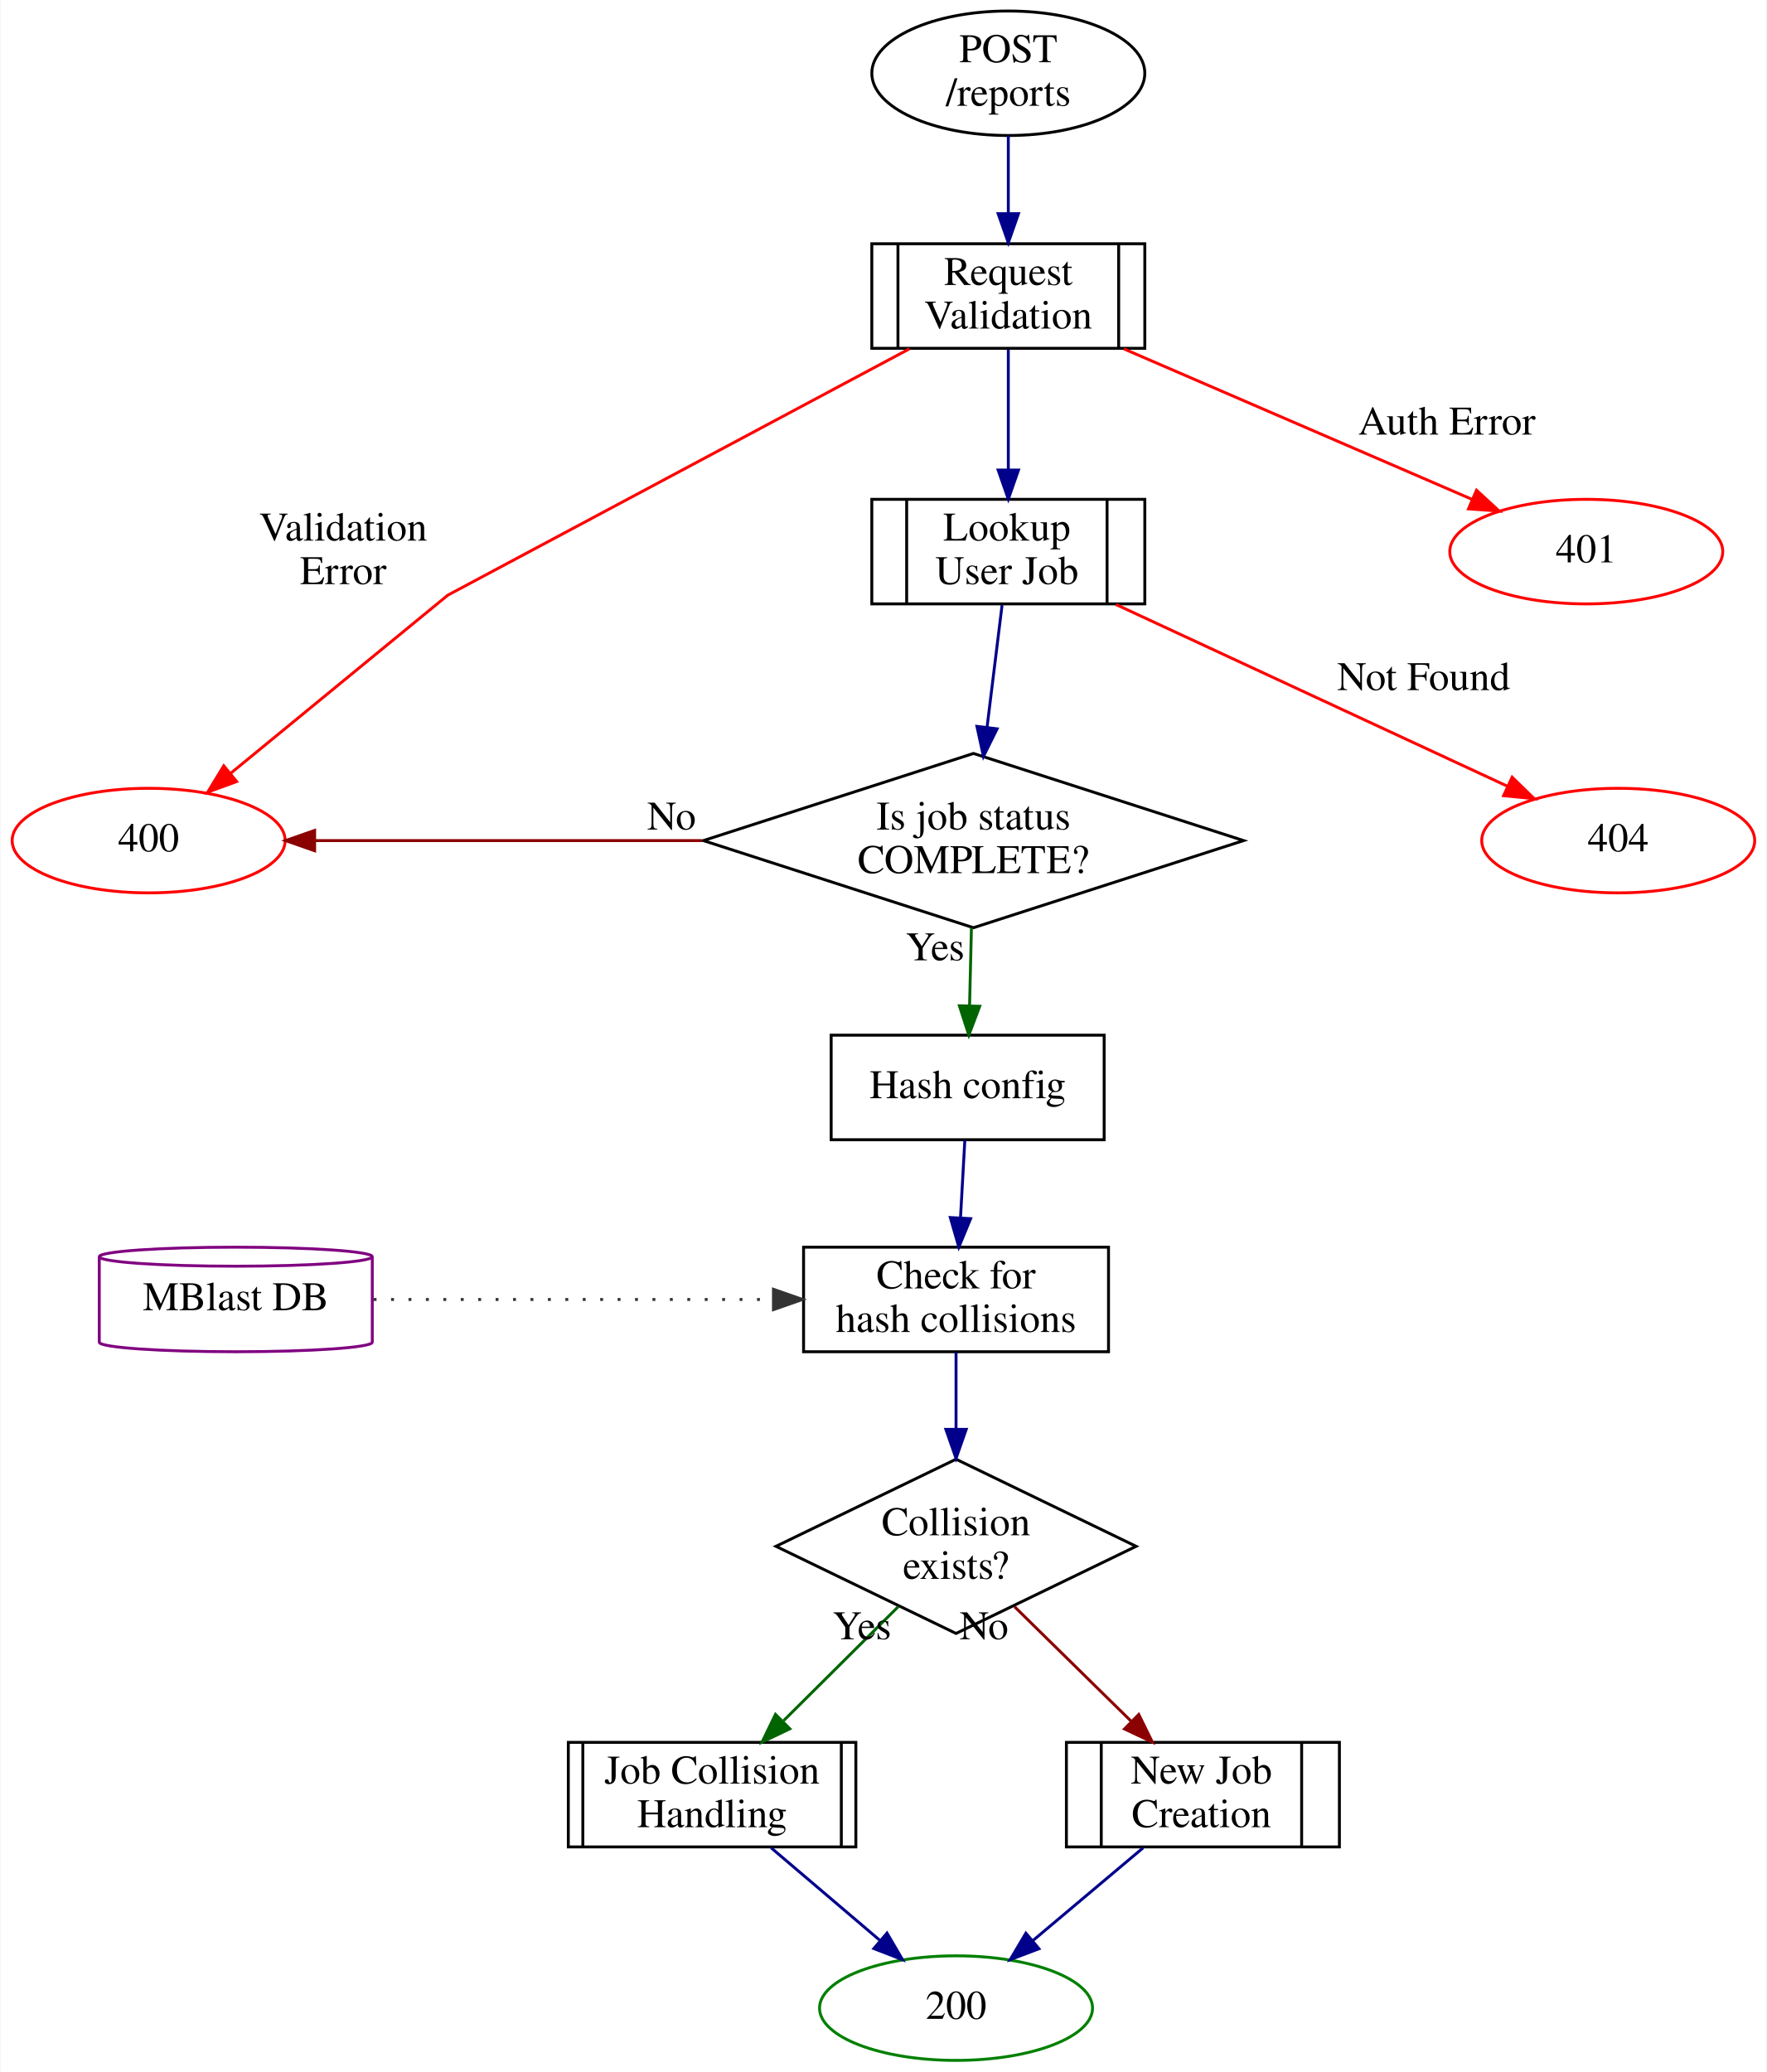
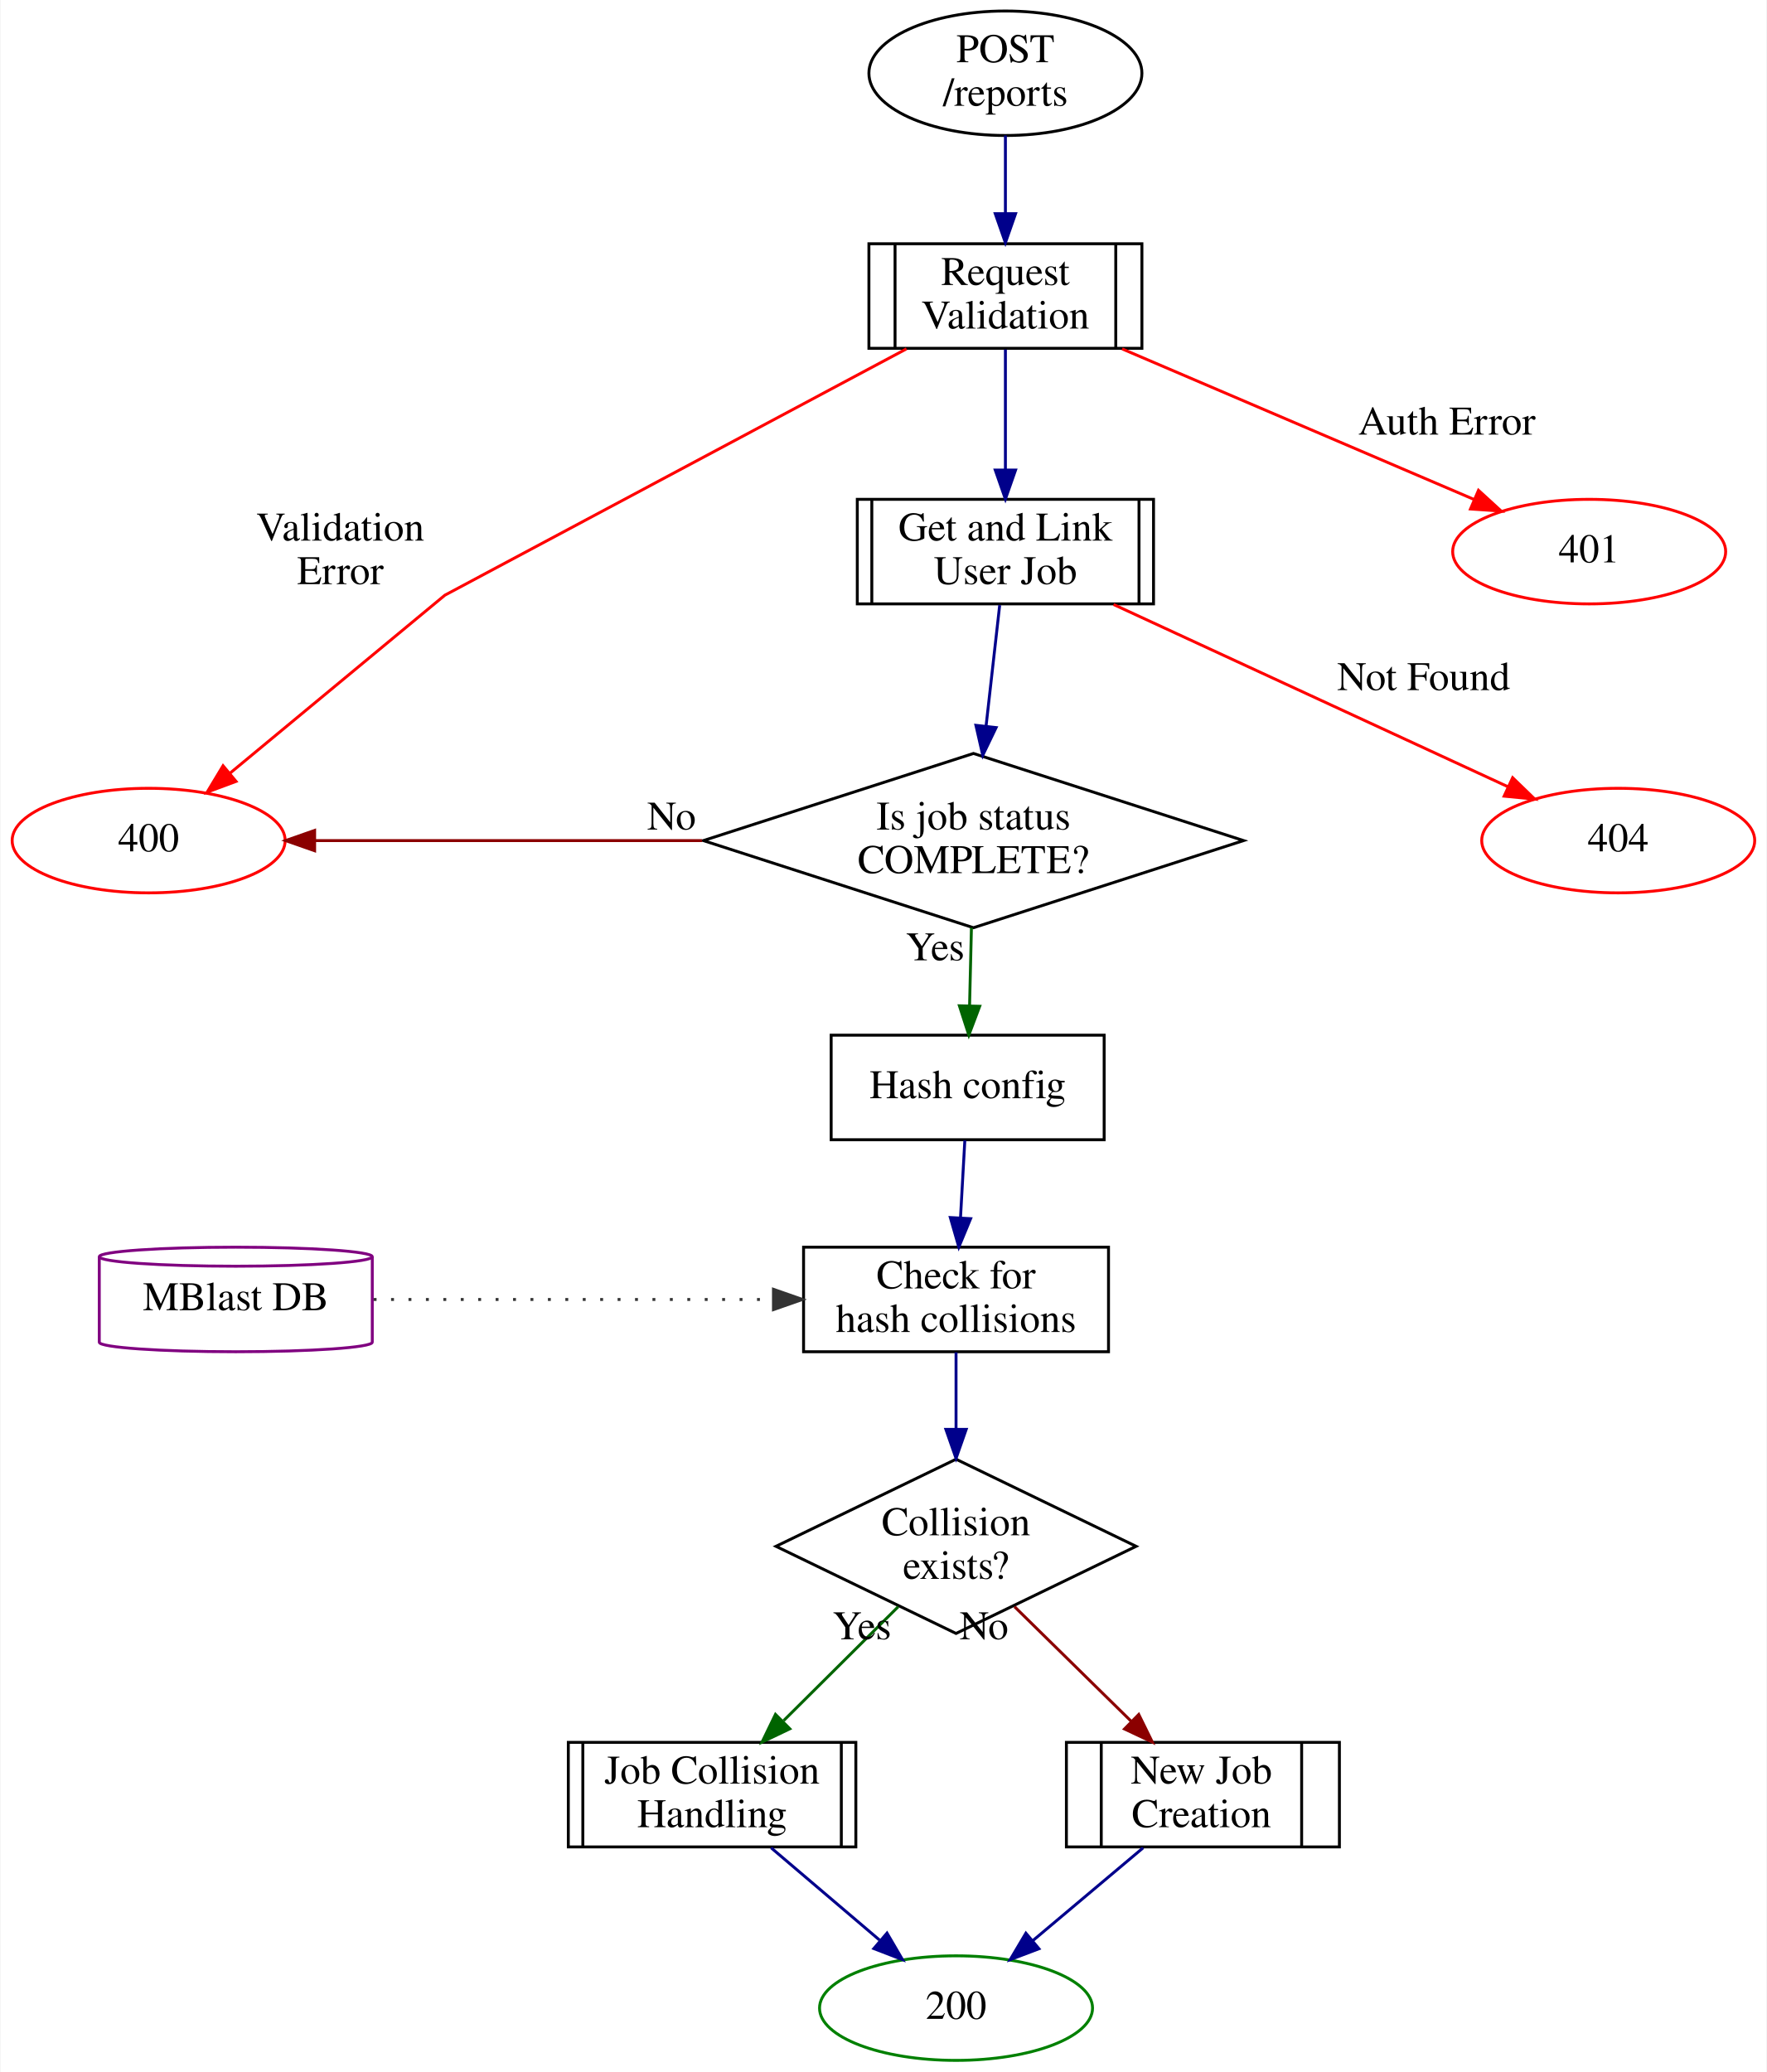
<svg xmlns="http://www.w3.org/2000/svg" width="608pt" height="713pt" viewBox="0.00 0.00 608.00 713.43">
  <g id="graph0" class="graph" transform="scale(1 1) rotate(0) translate(4 709.43)">
    <polygon fill="white" stroke="transparent" points="-4,4 -4,-709.43 604,-709.43 604,4 -4,4" />
    <g id="node1" class="node">
-       <ellipse fill="none" stroke="black" cx="343" cy="-684.21" rx="47" ry="21.43" />
-       <text text-anchor="middle" x="343" y="-688.01" font-family="Times,serif" font-size="14.00">POST</text>
-       <text text-anchor="middle" x="343" y="-673.01" font-family="Times,serif" font-size="14.00">/reports</text>
+       <ellipse fill="none" stroke="black" cx="342" cy="-684.21" rx="47" ry="21.43" />
+       <text text-anchor="middle" x="342" y="-688.01" font-family="Times,serif" font-size="14.00">POST</text>
+       <text text-anchor="middle" x="342" y="-673.01" font-family="Times,serif" font-size="14.00">/reports</text>
    </g>
    <g id="node2" class="node">
-       <polygon fill="none" stroke="black" points="296,-589.5 296,-625.5 390,-625.5 390,-589.5 296,-589.5" />
-       <text text-anchor="middle" x="300.5" y="-603.8" font-family="Times,serif" font-size="14.00"> </text>
-       <polyline fill="none" stroke="black" points="305,-589.5 305,-625.5 " />
-       <text text-anchor="middle" x="343" y="-611.3" font-family="Times,serif" font-size="14.00">Request</text>
-       <text text-anchor="middle" x="343" y="-596.3" font-family="Times,serif" font-size="14.00">Validation</text>
-       <polyline fill="none" stroke="black" points="381,-589.5 381,-625.5 " />
-       <text text-anchor="middle" x="385.5" y="-603.8" font-family="Times,serif" font-size="14.00"> </text>
+       <polygon fill="none" stroke="black" points="295,-589.5 295,-625.5 389,-625.5 389,-589.5 295,-589.5" />
+       <text text-anchor="middle" x="299.5" y="-603.8" font-family="Times,serif" font-size="14.00"> </text>
+       <polyline fill="none" stroke="black" points="304,-589.5 304,-625.5 " />
+       <text text-anchor="middle" x="342" y="-611.3" font-family="Times,serif" font-size="14.00">Request</text>
+       <text text-anchor="middle" x="342" y="-596.3" font-family="Times,serif" font-size="14.00">Validation</text>
+       <polyline fill="none" stroke="black" points="380,-589.5 380,-625.5 " />
+       <text text-anchor="middle" x="384.5" y="-603.8" font-family="Times,serif" font-size="14.00"> </text>
    </g>
    <g id="edge1" class="edge">
-       <path fill="none" stroke="darkblue" d="M343,-662.8C343,-654.57 343,-644.94 343,-636.1" />
-       <polygon fill="darkblue" stroke="darkblue" points="346.5,-635.85 343,-625.85 339.5,-635.85 346.5,-635.85" />
+       <path fill="none" stroke="darkblue" d="M342,-662.8C342,-654.57 342,-644.94 342,-636.1" />
+       <polygon fill="darkblue" stroke="darkblue" points="345.5,-635.85 342,-625.85 338.5,-635.85 345.5,-635.85" />
    </g>
    <g id="node3" class="node">
-       <polygon fill="none" stroke="black" points="296,-501.5 296,-537.5 390,-537.5 390,-501.5 296,-501.5" />
-       <text text-anchor="middle" x="302" y="-515.8" font-family="Times,serif" font-size="14.00"> </text>
-       <polyline fill="none" stroke="black" points="308,-501.5 308,-537.5 " />
-       <text text-anchor="middle" x="342.5" y="-523.3" font-family="Times,serif" font-size="14.00">Lookup</text>
-       <text text-anchor="middle" x="342.5" y="-508.3" font-family="Times,serif" font-size="14.00">User Job</text>
-       <polyline fill="none" stroke="black" points="377,-501.5 377,-537.5 " />
-       <text text-anchor="middle" x="383.5" y="-515.8" font-family="Times,serif" font-size="14.00"> </text>
+       <polygon fill="none" stroke="black" points="291,-501.5 291,-537.5 393,-537.5 393,-501.5 291,-501.5" />
+       <text text-anchor="middle" x="293.5" y="-515.8" font-family="Times,serif" font-size="14.00"> </text>
+       <polyline fill="none" stroke="black" points="296,-501.5 296,-537.5 " />
+       <text text-anchor="middle" x="342" y="-523.3" font-family="Times,serif" font-size="14.00">Get and Link</text>
+       <text text-anchor="middle" x="342" y="-508.3" font-family="Times,serif" font-size="14.00">User Job</text>
+       <polyline fill="none" stroke="black" points="388,-501.5 388,-537.5 " />
+       <text text-anchor="middle" x="390.5" y="-515.8" font-family="Times,serif" font-size="14.00"> </text>
    </g>
    <g id="edge2" class="edge">
-       <path fill="none" stroke="darkblue" d="M343,-589.1C343,-577.25 343,-561.32 343,-547.79" />
-       <polygon fill="darkblue" stroke="darkblue" points="346.5,-547.58 343,-537.58 339.5,-547.58 346.5,-547.58" />
+       <path fill="none" stroke="darkblue" d="M342,-589.1C342,-577.25 342,-561.32 342,-547.79" />
+       <polygon fill="darkblue" stroke="darkblue" points="345.5,-547.58 342,-537.58 338.5,-547.58 345.5,-547.58" />
    </g>
    <g id="node12" class="node">
      <ellipse fill="none" stroke="red" cx="47" cy="-420" rx="47" ry="18" />
      <text text-anchor="middle" x="47" y="-416.3" font-family="Times,serif" font-size="14.00">400</text>
    </g>
    <g id="edge3" class="edge">
-       <path fill="none" stroke="red" d="M308.94,-589.32C253.53,-559.75 150,-504.5 150,-504.5 150,-504.5 105.65,-468.11 75.15,-443.1" />
-       <polygon fill="red" stroke="red" points="77.3,-440.33 67.35,-436.69 72.86,-445.74 77.3,-440.33" />
-       <text text-anchor="middle" x="114" y="-523.3" font-family="Times,serif" font-size="14.00">Validation</text>
-       <text text-anchor="middle" x="114" y="-508.3" font-family="Times,serif" font-size="14.00">Error</text>
+       <path fill="none" stroke="red" d="M307.94,-589.32C252.53,-559.75 149,-504.5 149,-504.5 149,-504.5 105.08,-468.11 74.88,-443.1" />
+       <polygon fill="red" stroke="red" points="77.09,-440.38 67.15,-436.69 72.62,-445.77 77.09,-440.38" />
+       <text text-anchor="middle" x="113" y="-523.3" font-family="Times,serif" font-size="14.00">Validation</text>
+       <text text-anchor="middle" x="113" y="-508.3" font-family="Times,serif" font-size="14.00">Error</text>
    </g>
    <g id="node13" class="node">
-       <ellipse fill="none" stroke="red" cx="542" cy="-519.5" rx="47" ry="18" />
-       <text text-anchor="middle" x="542" y="-515.8" font-family="Times,serif" font-size="14.00">401</text>
+       <ellipse fill="none" stroke="red" cx="543" cy="-519.5" rx="47" ry="18" />
+       <text text-anchor="middle" x="543" y="-515.8" font-family="Times,serif" font-size="14.00">401</text>
    </g>
    <g id="edge4" class="edge">
-       <path fill="none" stroke="red" d="M382.79,-589.3C417.63,-574.25 467.96,-552.5 502.66,-537.5" />
-       <polygon fill="red" stroke="red" points="504.21,-540.64 512.01,-533.46 501.44,-534.22 504.21,-540.64" />
+       <path fill="none" stroke="red" d="M382.19,-589.3C417.38,-574.25 468.21,-552.5 503.26,-537.5" />
+       <polygon fill="red" stroke="red" points="504.89,-540.61 512.7,-533.46 502.13,-534.18 504.89,-540.61" />
      <text text-anchor="middle" x="494" y="-559.8" font-family="Times,serif" font-size="14.00">Auth Error</text>
    </g>
    <g id="node4" class="node">
      <polygon fill="none" stroke="black" points="331,-450 238,-420 331,-390 424,-420 331,-450" />
      <text text-anchor="middle" x="331" y="-423.8" font-family="Times,serif" font-size="14.00">Is job status</text>
      <text text-anchor="middle" x="331" y="-408.8" font-family="Times,serif" font-size="14.00">COMPLETE?</text>
    </g>
    <g id="edge5" class="edge">
-       <path fill="none" stroke="darkblue" d="M340.85,-501.07C339.42,-489.43 337.48,-473.67 335.7,-459.2" />
-       <polygon fill="darkblue" stroke="darkblue" points="339.14,-458.48 334.44,-448.98 332.19,-459.33 339.14,-458.48" />
+       <path fill="none" stroke="darkblue" d="M340.03,-501.07C338.73,-489.52 336.97,-473.91 335.35,-459.53" />
+       <polygon fill="darkblue" stroke="darkblue" points="338.8,-458.91 334.2,-449.36 331.84,-459.69 338.8,-458.91" />
    </g>
    <g id="node14" class="node">
      <ellipse fill="none" stroke="red" cx="553" cy="-420" rx="47" ry="18" />
      <text text-anchor="middle" x="553" y="-416.3" font-family="Times,serif" font-size="14.00">404</text>
    </g>
    <g id="edge6" class="edge">
-       <path fill="none" stroke="red" d="M380.06,-501.29C417.94,-483.7 476.51,-456.52 514.8,-438.74" />
-       <polygon fill="red" stroke="red" points="516.48,-441.82 524.07,-434.43 513.53,-435.47 516.48,-441.82" />
+       <path fill="none" stroke="red" d="M379.24,-501.29C417.41,-483.65 476.48,-456.36 514.95,-438.58" />
+       <polygon fill="red" stroke="red" points="516.65,-441.65 524.26,-434.28 513.71,-435.3 516.65,-441.65" />
      <text text-anchor="middle" x="486" y="-471.8" font-family="Times,serif" font-size="14.00">Not Found</text>
    </g>
    <g id="node5" class="node">
      <polygon fill="none" stroke="black" points="376,-353 282,-353 282,-317 376,-317 376,-353" />
      <text text-anchor="middle" x="329" y="-331.3" font-family="Times,serif" font-size="14.00">Hash config</text>
    </g>
    <g id="edge7" class="edge">
      <path fill="none" stroke="darkgreen" d="M330.3,-389.97C330.09,-381.29 329.86,-371.81 329.66,-363.25" />
      <polygon fill="darkgreen" stroke="darkgreen" points="333.15,-362.95 329.41,-353.03 326.15,-363.12 333.15,-362.95" />
      <text text-anchor="middle" x="317.8" y="-378.77" font-family="Times,serif" font-size="14.00">Yes</text>
    </g>
    <g id="node6" class="node">
      <polygon fill="none" stroke="black" points="377.5,-280 272.5,-280 272.5,-244 377.5,-244 377.5,-280" />
      <text text-anchor="middle" x="325" y="-265.8" font-family="Times,serif" font-size="14.00">Check for</text>
      <text text-anchor="middle" x="325" y="-250.8" font-family="Times,serif" font-size="14.00">hash collisions</text>
    </g>
    <g id="edge9" class="edge">
      <path fill="none" stroke="darkblue" d="M328.03,-316.81C327.58,-308.79 327.03,-299.05 326.53,-290.07" />
      <polygon fill="darkblue" stroke="darkblue" points="330.02,-289.82 325.96,-280.03 323.03,-290.21 330.02,-289.82" />
    </g>
    <g id="node7" class="node">
      <polygon fill="none" stroke="black" points="325,-207 263,-177 325,-147 387,-177 325,-207" />
      <text text-anchor="middle" x="325" y="-180.8" font-family="Times,serif" font-size="14.00">Collision</text>
      <text text-anchor="middle" x="325" y="-165.8" font-family="Times,serif" font-size="14.00">exists?</text>
    </g>
    <g id="edge11" class="edge">
      <path fill="none" stroke="darkblue" d="M325,-243.8C325,-236.14 325,-226.78 325,-217.55" />
      <polygon fill="darkblue" stroke="darkblue" points="328.5,-217.27 325,-207.27 321.5,-217.27 328.5,-217.27" />
    </g>
    <g id="node8" class="node">
      <polygon fill="none" stroke="black" points="191.5,-73.5 191.5,-109.5 290.5,-109.5 290.5,-73.5 191.5,-73.5" />
      <text text-anchor="middle" x="194" y="-87.8" font-family="Times,serif" font-size="14.00"> </text>
      <polyline fill="none" stroke="black" points="196.5,-73.5 196.5,-109.5 " />
      <text text-anchor="middle" x="241" y="-95.3" font-family="Times,serif" font-size="14.00">Job Collision</text>
      <text text-anchor="middle" x="241" y="-80.3" font-family="Times,serif" font-size="14.00">Handling</text>
      <polyline fill="none" stroke="black" points="285.5,-73.5 285.5,-109.5 " />
      <text text-anchor="middle" x="288" y="-87.8" font-family="Times,serif" font-size="14.00"> </text>
    </g>
    <g id="edge12" class="edge">
      <path fill="none" stroke="darkgreen" d="M305.09,-156.21C293.28,-144.47 278.21,-129.49 265.65,-117" />
      <polygon fill="darkgreen" stroke="darkgreen" points="267.77,-114.17 258.21,-109.6 262.83,-119.14 267.77,-114.17" />
      <text text-anchor="middle" x="292.59" y="-145.01" font-family="Times,serif" font-size="14.00">Yes</text>
    </g>
    <g id="node9" class="node">
      <polygon fill="none" stroke="black" points="363,-73.5 363,-109.5 457,-109.5 457,-73.5 363,-73.5" />
      <text text-anchor="middle" x="369" y="-87.8" font-family="Times,serif" font-size="14.00"> </text>
      <polyline fill="none" stroke="black" points="375,-73.5 375,-109.5 " />
      <text text-anchor="middle" x="409.5" y="-95.3" font-family="Times,serif" font-size="14.00">New Job</text>
      <text text-anchor="middle" x="409.5" y="-80.3" font-family="Times,serif" font-size="14.00">Creation</text>
      <polyline fill="none" stroke="black" points="444,-73.5 444,-109.5 " />
      <text text-anchor="middle" x="450.5" y="-87.8" font-family="Times,serif" font-size="14.00"> </text>
    </g>
    <g id="edge13" class="edge">
      <path fill="none" stroke="darkred" d="M345.14,-156.21C357.21,-144.36 372.64,-129.21 385.42,-116.65" />
      <polygon fill="darkred" stroke="darkred" points="387.91,-119.11 392.59,-109.6 383,-114.11 387.91,-119.11" />
      <text text-anchor="middle" x="334.64" y="-145.01" font-family="Times,serif" font-size="14.00">No</text>
    </g>
    <g id="node11" class="node">
      <ellipse fill="none" stroke="green" cx="325" cy="-18" rx="47" ry="18" />
      <text text-anchor="middle" x="325" y="-14.3" font-family="Times,serif" font-size="14.00">200</text>
    </g>
    <g id="edge14" class="edge">
      <path fill="none" stroke="darkblue" d="M261.33,-73.19C272.54,-63.66 286.57,-51.71 298.62,-41.46" />
      <polygon fill="darkblue" stroke="darkblue" points="301.23,-43.83 306.57,-34.69 296.69,-38.5 301.23,-43.83" />
    </g>
    <g id="edge15" class="edge">
      <path fill="none" stroke="darkblue" d="M389.42,-73.19C377.98,-63.56 363.61,-51.48 351.35,-41.16" />
      <polygon fill="darkblue" stroke="darkblue" points="353.55,-38.44 343.65,-34.69 349.05,-43.8 353.55,-38.44" />
    </g>
    <g id="node10" class="node">
      <path fill="none" stroke="purple" d="M124,-276.73C124,-278.53 102.93,-280 77,-280 51.07,-280 30,-278.53 30,-276.73 30,-276.73 30,-247.27 30,-247.27 30,-245.47 51.07,-244 77,-244 102.93,-244 124,-245.47 124,-247.27 124,-247.27 124,-276.73 124,-276.73" />
      <path fill="none" stroke="purple" d="M124,-276.73C124,-274.92 102.93,-273.45 77,-273.45 51.07,-273.45 30,-274.92 30,-276.73" />
      <text text-anchor="middle" x="77" y="-258.3" font-family="Times,serif" font-size="14.00">MBlast DB</text>
    </g>
    <g id="edge10" class="edge">
      <path fill="none" stroke="#333333" stroke-dasharray="1,5" d="M124.47,-262C170.32,-262 216.18,-262 262.03,-262" />
      <polygon fill="#333333" stroke="#333333" points="262.13,-265.5 272.13,-262 262.13,-258.5 262.13,-265.5" />
    </g>
    <g id="edge8" class="edge">
      <path fill="none" stroke="darkred" d="M104.23,-420C148.67,-420 193.11,-420 237.55,-420" />
      <polygon fill="darkred" stroke="darkred" points="104.15,-416.5 94.15,-420 104.15,-423.5 104.15,-416.5" />
      <text text-anchor="middle" x="227.05" y="-423.8" font-family="Times,serif" font-size="14.00">No</text>
    </g>
  </g>
</svg>
